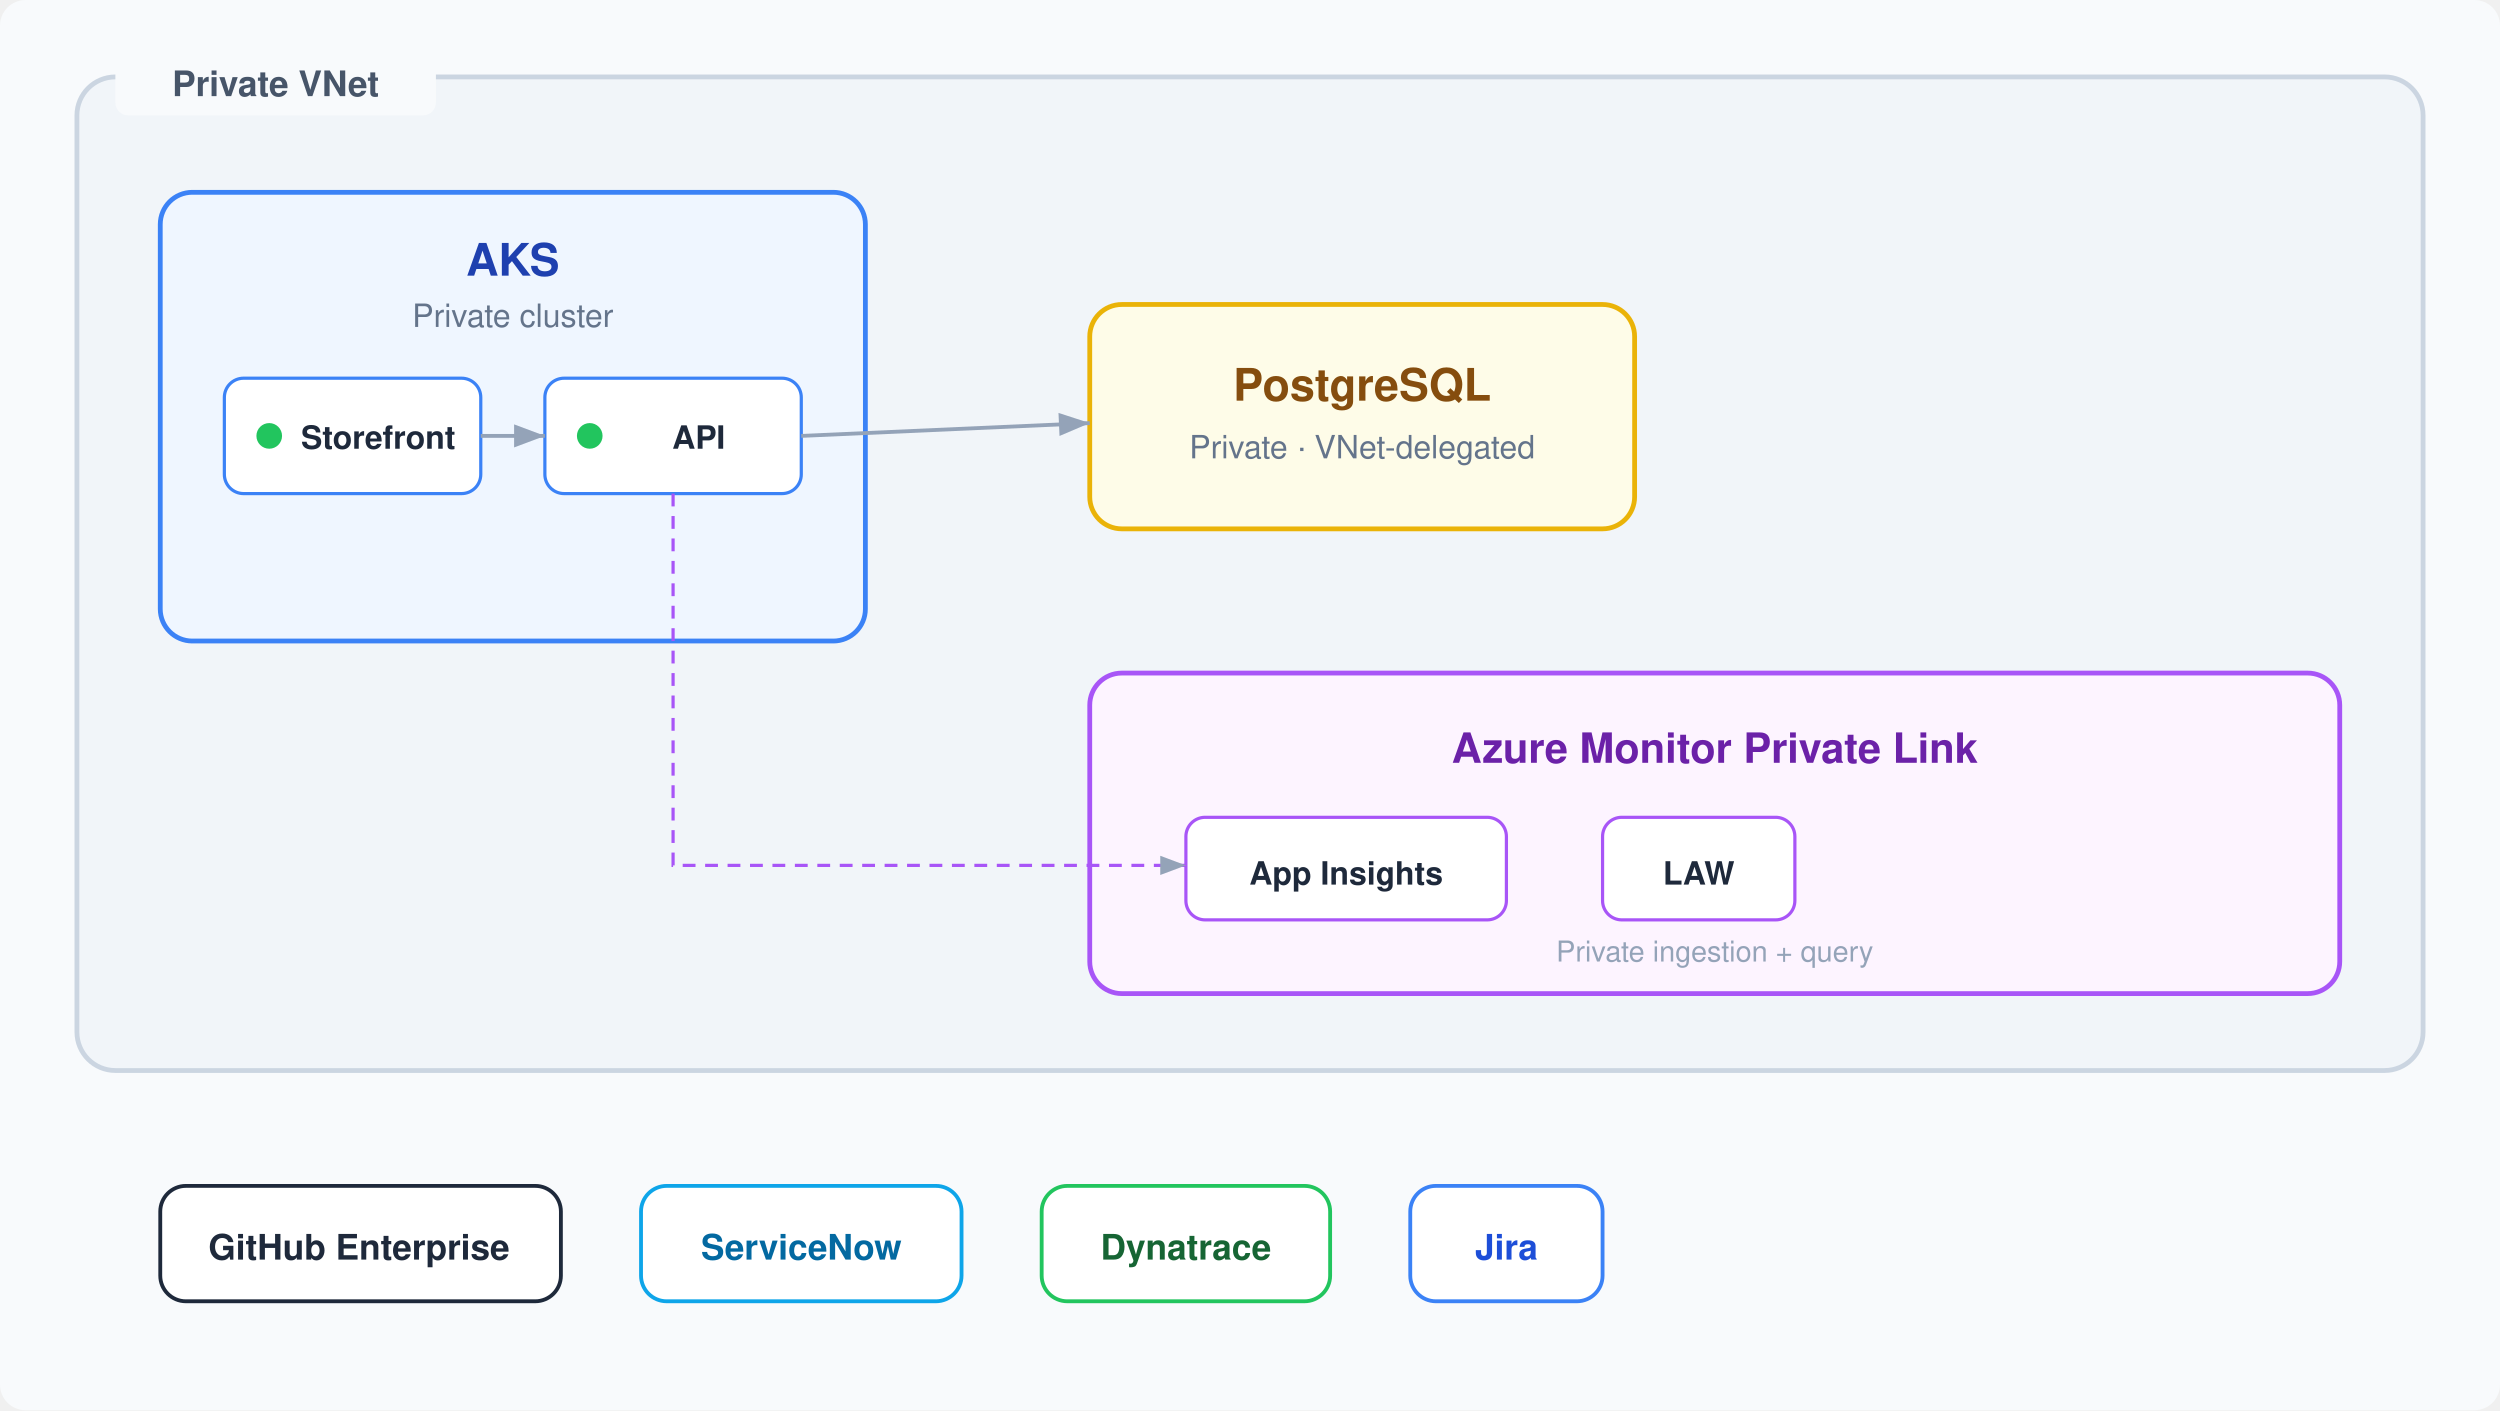
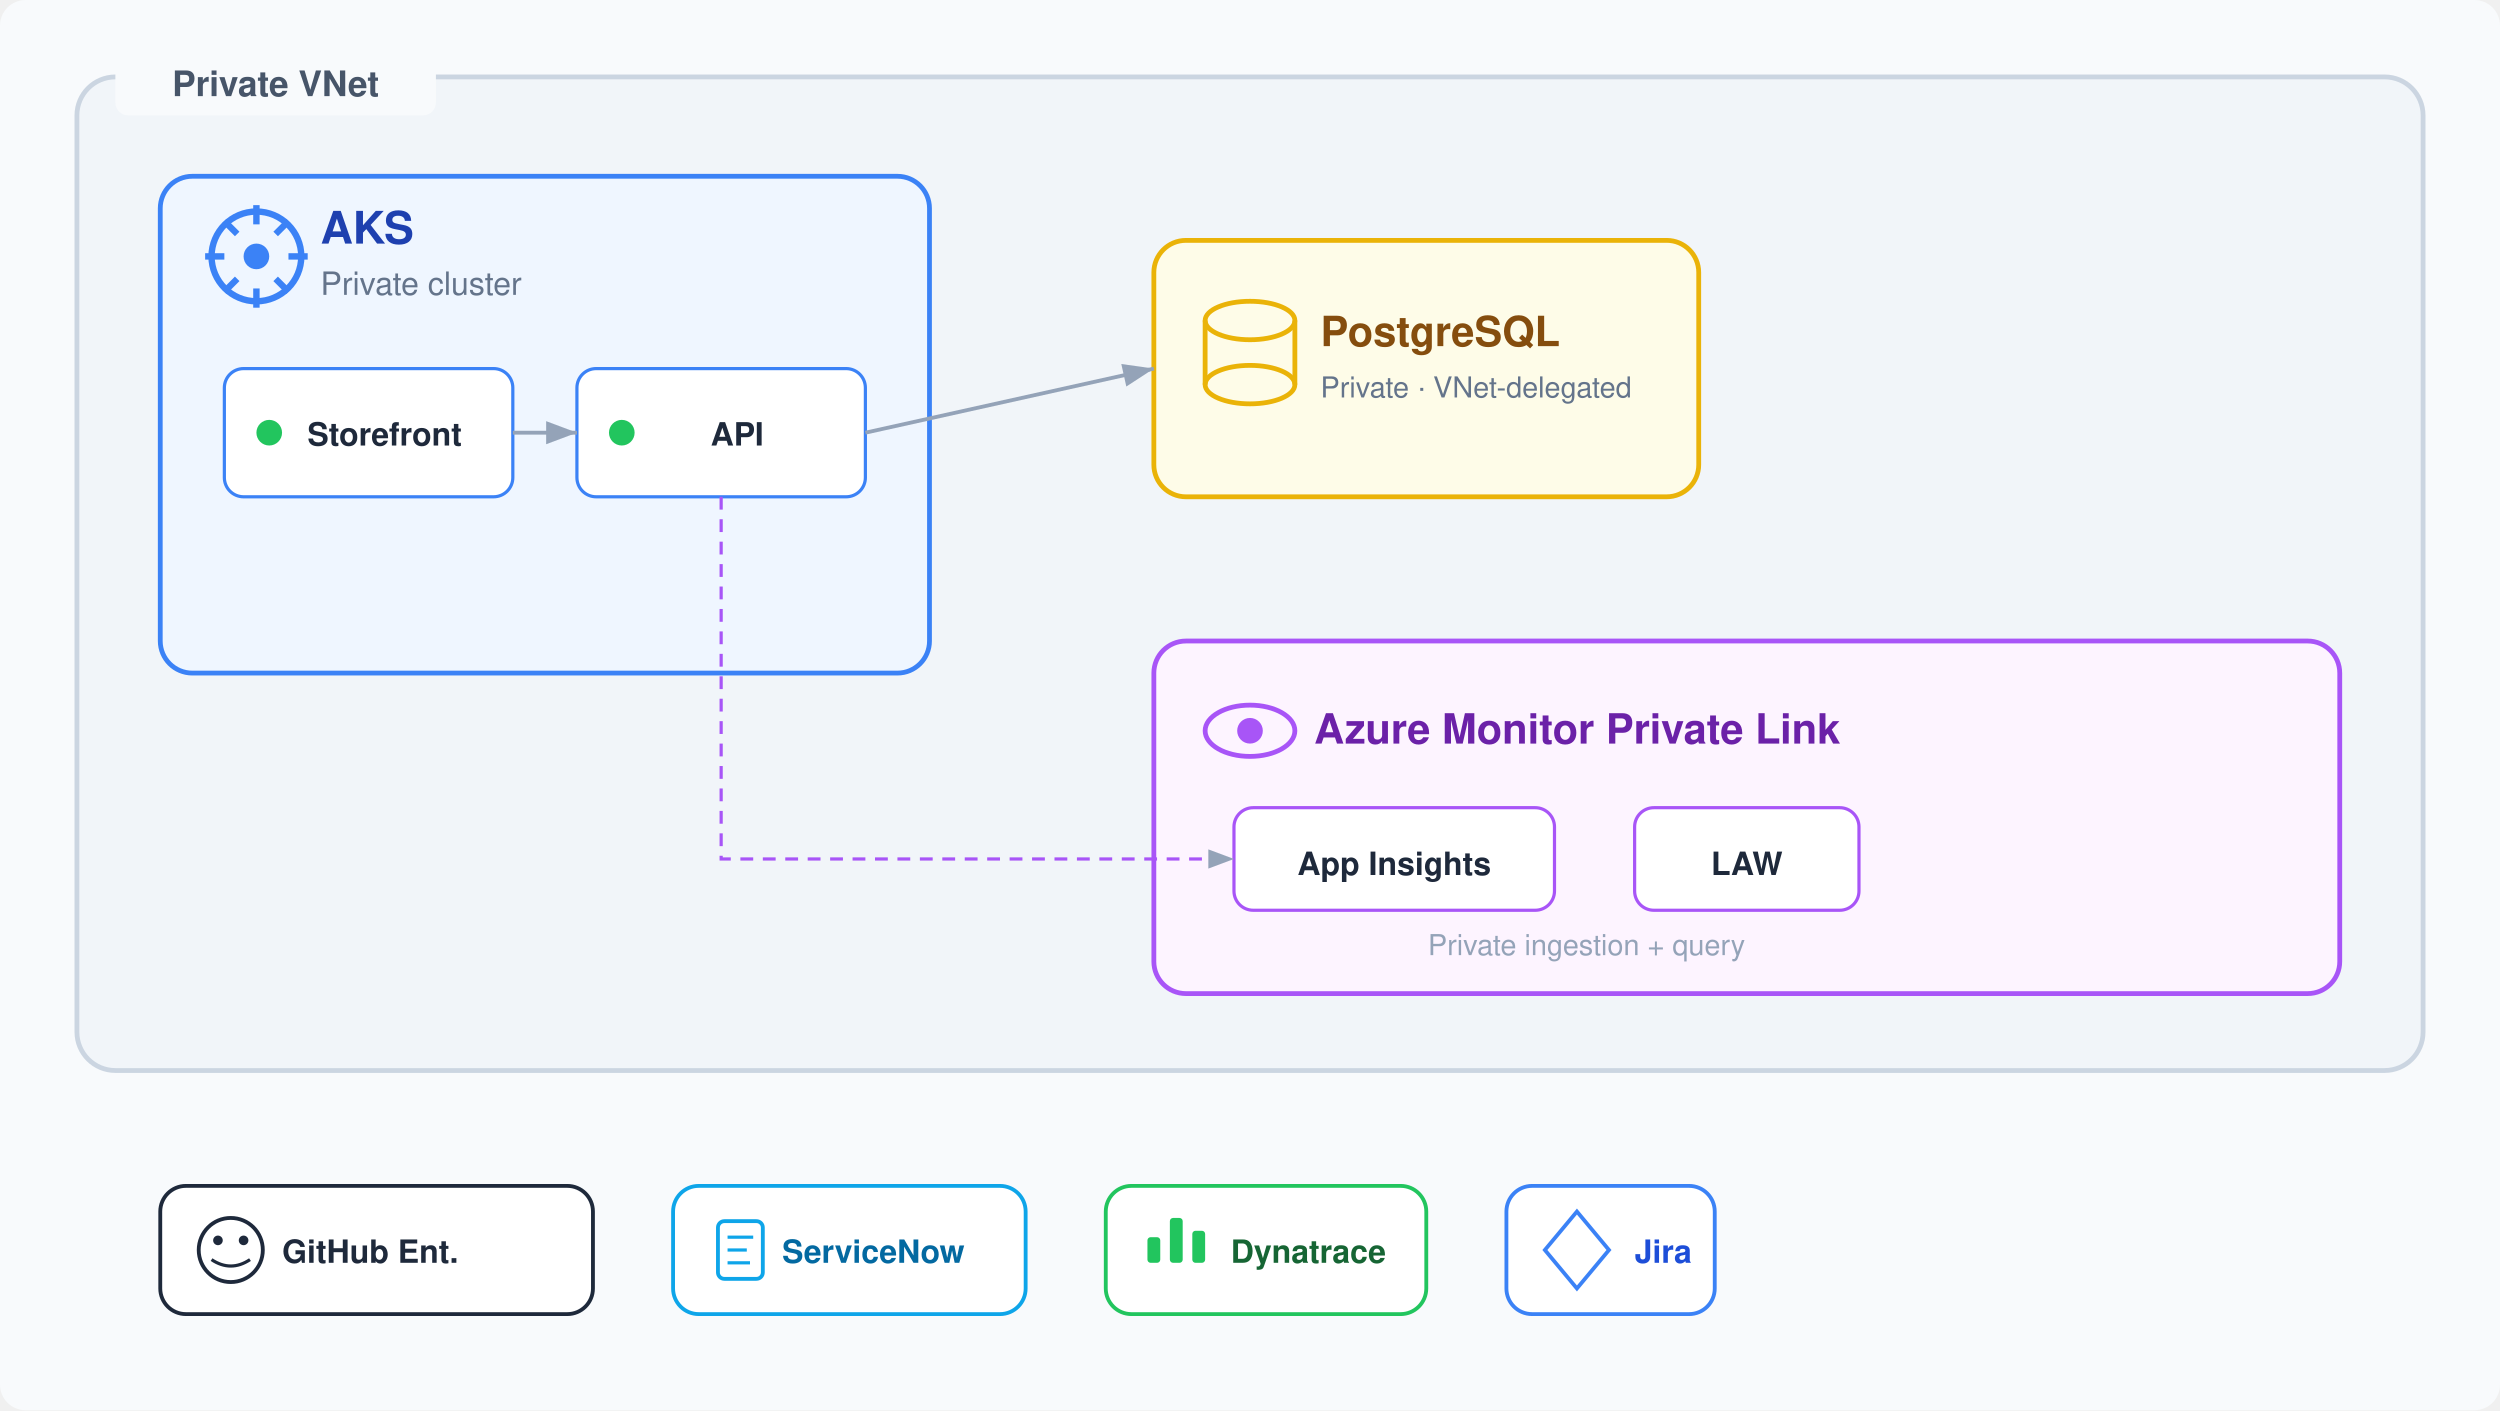
<svg xmlns="http://www.w3.org/2000/svg" viewBox="0 0 780 440" font-family="-apple-system, BlinkMacSystemFont, Segoe UI, Helvetica, Arial, sans-serif">
  <defs>
    <marker id="arr" markerWidth="8" markerHeight="6" refX="8" refY="3" orient="auto">
      <polygon points="0 0,8 3,0 6" fill="#94a3b8" />
    </marker>
  </defs>
  <rect width="780" height="440" rx="8" fill="#f8fafc" />
  <rect x="24" y="24" width="732" height="310" rx="12" fill="#f1f5f9" stroke="#cbd5e1" stroke-width="1.5" />
  <rect x="36" y="16" width="100" height="20" rx="4" fill="#f8fafc" />
  <text x="86" y="30" text-anchor="middle" fill="#475569" font-size="11" font-weight="600">Private VNet</text>
-   <rect x="50" y="60" width="220" height="140" rx="10" fill="#eff6ff" stroke="#3b82f6" stroke-width="1.5" />
-   <text x="160" y="86" text-anchor="middle" fill="#1e40af" font-size="14" font-weight="700">AKS</text>
-   <text x="160" y="102" text-anchor="middle" fill="#64748b" font-size="10">Private cluster</text>
-   <rect x="70" y="118" width="80" height="36" rx="6" fill="#fff" stroke="#3b82f6" stroke-width="1" />
-   <circle cx="84" cy="136" r="4" fill="#22c55e" />
-   <text x="118" y="140" text-anchor="middle" fill="#1e293b" font-size="10" font-weight="600">Storefront</text>
-   <rect x="170" y="118" width="80" height="36" rx="6" fill="#fff" stroke="#3b82f6" stroke-width="1" />
-   <circle cx="184" cy="136" r="4" fill="#22c55e" />
-   <text x="218" y="140" text-anchor="middle" fill="#1e293b" font-size="10" font-weight="600">API</text>
-   <line x1="150" y1="136" x2="170" y2="136" stroke="#94a3b8" stroke-width="1.2" marker-end="url(#arr)" />
-   <rect x="340" y="95" width="170" height="70" rx="10" fill="#fefce8" stroke="#eab308" stroke-width="1.5" />
-   <text x="425" y="125" text-anchor="middle" fill="#854d0e" font-size="14" font-weight="700">PostgreSQL</text>
-   <text x="425" y="143" text-anchor="middle" fill="#64748b" font-size="10">Private · VNet-delegated</text>
-   <line x1="250" y1="136" x2="340" y2="132" stroke="#94a3b8" stroke-width="1.2" marker-end="url(#arr)" />
-   <rect x="340" y="210" width="390" height="100" rx="10" fill="#fdf4ff" stroke="#a855f7" stroke-width="1.5" />
-   <text x="535" y="238" text-anchor="middle" fill="#6b21a8" font-size="13" font-weight="700">Azure Monitor Private Link</text>
-   <rect x="370" y="255" width="100" height="32" rx="6" fill="#fff" stroke="#a855f7" stroke-width="1" />
-   <text x="420" y="276" text-anchor="middle" fill="#1e293b" font-size="10" font-weight="600">App Insights</text>
-   <rect x="500" y="255" width="60" height="32" rx="6" fill="#fff" stroke="#a855f7" stroke-width="1" />
-   <text x="530" y="276" text-anchor="middle" fill="#1e293b" font-size="10" font-weight="600">LAW</text>
-   <text x="535" y="300" text-anchor="middle" fill="#94a3b8" font-size="9">Private ingestion + query</text>
-   <path d="M 210 154 L 210 270 L 370 270" fill="none" stroke="#a855f7" stroke-width="1" stroke-dasharray="4,3" marker-end="url(#arr)" />
-   <rect x="50" y="370" width="125" height="36" rx="8" fill="#fff" stroke="#1e293b" stroke-width="1.2" />
-   <text x="112" y="393" text-anchor="middle" fill="#1e293b" font-size="11" font-weight="600">GitHub Enterprise</text>
-   <rect x="200" y="370" width="100" height="36" rx="8" fill="#fff" stroke="#0ea5e9" stroke-width="1.2" />
-   <text x="250" y="393" text-anchor="middle" fill="#0369a1" font-size="11" font-weight="600">ServiceNow</text>
-   <rect x="325" y="370" width="90" height="36" rx="8" fill="#fff" stroke="#22c55e" stroke-width="1.2" />
-   <text x="370" y="393" text-anchor="middle" fill="#166534" font-size="11" font-weight="600">Dynatrace</text>
-   <rect x="440" y="370" width="60" height="36" rx="8" fill="#fff" stroke="#3b82f6" stroke-width="1.2" />
-   <text x="470" y="393" text-anchor="middle" fill="#1d4ed8" font-size="11" font-weight="600">Jira</text>
+   <rect x="50" y="55" width="240" height="155" rx="10" fill="#eff6ff" stroke="#3b82f6" stroke-width="1.5" />
+   <circle cx="80" cy="80" r="14" fill="none" stroke="#3b82f6" stroke-width="2" />
+   <circle cx="80" cy="80" r="4" fill="#3b82f6" />
+   <line x1="80" y1="64" x2="80" y2="70" stroke="#3b82f6" stroke-width="2" />
+   <line x1="80" y1="90" x2="80" y2="96" stroke="#3b82f6" stroke-width="2" />
+   <line x1="64" y1="80" x2="70" y2="80" stroke="#3b82f6" stroke-width="2" />
+   <line x1="90" y1="80" x2="96" y2="80" stroke="#3b82f6" stroke-width="2" />
+   <line x1="70" y1="69" x2="74" y2="73" stroke="#3b82f6" stroke-width="2" />
+   <line x1="86" y1="87" x2="90" y2="91" stroke="#3b82f6" stroke-width="2" />
+   <line x1="70" y1="91" x2="74" y2="87" stroke="#3b82f6" stroke-width="2" />
+   <line x1="86" y1="73" x2="90" y2="69" stroke="#3b82f6" stroke-width="2" />
+   <text x="100" y="76" fill="#1e40af" font-size="14" font-weight="700">AKS</text>
+   <text x="100" y="92" fill="#64748b" font-size="10">Private cluster</text>
+   <rect x="70" y="115" width="90" height="40" rx="6" fill="#fff" stroke="#3b82f6" stroke-width="1" />
+   <circle cx="84" cy="135" r="4" fill="#22c55e" />
+   <text x="120" y="139" text-anchor="middle" fill="#1e293b" font-size="10" font-weight="600">Storefront</text>
+   <rect x="180" y="115" width="90" height="40" rx="6" fill="#fff" stroke="#3b82f6" stroke-width="1" />
+   <circle cx="194" cy="135" r="4" fill="#22c55e" />
+   <text x="230" y="139" text-anchor="middle" fill="#1e293b" font-size="10" font-weight="600">API</text>
+   <line x1="160" y1="135" x2="180" y2="135" stroke="#94a3b8" stroke-width="1.2" marker-end="url(#arr)" />
+   <rect x="360" y="75" width="170" height="80" rx="10" fill="#fefce8" stroke="#eab308" stroke-width="1.5" />
+   <ellipse cx="390" cy="100" rx="14" ry="6" fill="none" stroke="#eab308" stroke-width="1.5" />
+   <line x1="376" y1="100" x2="376" y2="120" stroke="#eab308" stroke-width="1.5" />
+   <line x1="404" y1="100" x2="404" y2="120" stroke="#eab308" stroke-width="1.5" />
+   <ellipse cx="390" cy="120" rx="14" ry="6" fill="none" stroke="#eab308" stroke-width="1.5" />
+   <text x="412" y="108" fill="#854d0e" font-size="13" font-weight="700">PostgreSQL</text>
+   <text x="412" y="124" fill="#64748b" font-size="9">Private · VNet-delegated</text>
+   <line x1="270" y1="135" x2="360" y2="115" stroke="#94a3b8" stroke-width="1.2" marker-end="url(#arr)" />
+   <rect x="360" y="200" width="370" height="110" rx="10" fill="#fdf4ff" stroke="#a855f7" stroke-width="1.5" />
+   <ellipse cx="390" cy="228" rx="14" ry="8" fill="none" stroke="#a855f7" stroke-width="1.5" />
+   <circle cx="390" cy="228" r="4" fill="#a855f7" />
+   <text x="410" y="232" fill="#6b21a8" font-size="13" font-weight="700">Azure Monitor Private Link</text>
+   <rect x="385" y="252" width="100" height="32" rx="6" fill="#fff" stroke="#a855f7" stroke-width="1" />
+   <text x="435" y="273" text-anchor="middle" fill="#1e293b" font-size="10" font-weight="600">App Insights</text>
+   <rect x="510" y="252" width="70" height="32" rx="6" fill="#fff" stroke="#a855f7" stroke-width="1" />
+   <text x="545" y="273" text-anchor="middle" fill="#1e293b" font-size="10" font-weight="600">LAW</text>
+   <text x="495" y="298" text-anchor="middle" fill="#94a3b8" font-size="9">Private ingestion + query</text>
+   <path d="M 225 155 L 225 268 L 385 268" fill="none" stroke="#a855f7" stroke-width="1" stroke-dasharray="4,3" marker-end="url(#arr)" />
+   <rect x="50" y="370" width="135" height="40" rx="8" fill="#fff" stroke="#1e293b" stroke-width="1.2" />
+   <circle cx="72" cy="390" r="10" fill="none" stroke="#1e293b" stroke-width="1.2" />
+   <circle cx="68" cy="387" r="1.5" fill="#1e293b" />
+   <circle cx="76" cy="387" r="1.5" fill="#1e293b" />
+   <path d="M 66 393 Q 72 397, 78 393" fill="none" stroke="#1e293b" stroke-width="1" />
+   <text x="88" y="394" fill="#1e293b" font-size="10" font-weight="600">GitHub Ent.</text>
+   <rect x="210" y="370" width="110" height="40" rx="8" fill="#fff" stroke="#0ea5e9" stroke-width="1.2" />
+   <rect x="224" y="381" width="14" height="18" rx="2" fill="none" stroke="#0ea5e9" stroke-width="1.2" />
+   <line x1="227" y1="386" x2="235" y2="386" stroke="#0ea5e9" stroke-width="1" />
+   <line x1="227" y1="390" x2="233" y2="390" stroke="#0ea5e9" stroke-width="1" />
+   <line x1="227" y1="394" x2="234" y2="394" stroke="#0ea5e9" stroke-width="1" />
+   <text x="244" y="394" fill="#0369a1" font-size="10" font-weight="600">ServiceNow</text>
+   <rect x="345" y="370" width="100" height="40" rx="8" fill="#fff" stroke="#22c55e" stroke-width="1.2" />
+   <rect x="358" y="394" width="4" height="8" rx="1" fill="#22c55e" transform="translate(0,-8)" />
+   <rect x="365" y="394" width="4" height="14" rx="1" fill="#22c55e" transform="translate(0,-14)" />
+   <rect x="372" y="394" width="4" height="10" rx="1" fill="#22c55e" transform="translate(0,-10)" />
+   <text x="384" y="394" fill="#166534" font-size="10" font-weight="600">Dynatrace</text>
+   <rect x="470" y="370" width="65" height="40" rx="8" fill="#fff" stroke="#3b82f6" stroke-width="1.2" />
+   <polygon points="492,378 502,390 492,402 482,390" fill="none" stroke="#3b82f6" stroke-width="1.2" />
+   <text x="510" y="394" fill="#1d4ed8" font-size="10" font-weight="600">Jira</text>
</svg>
